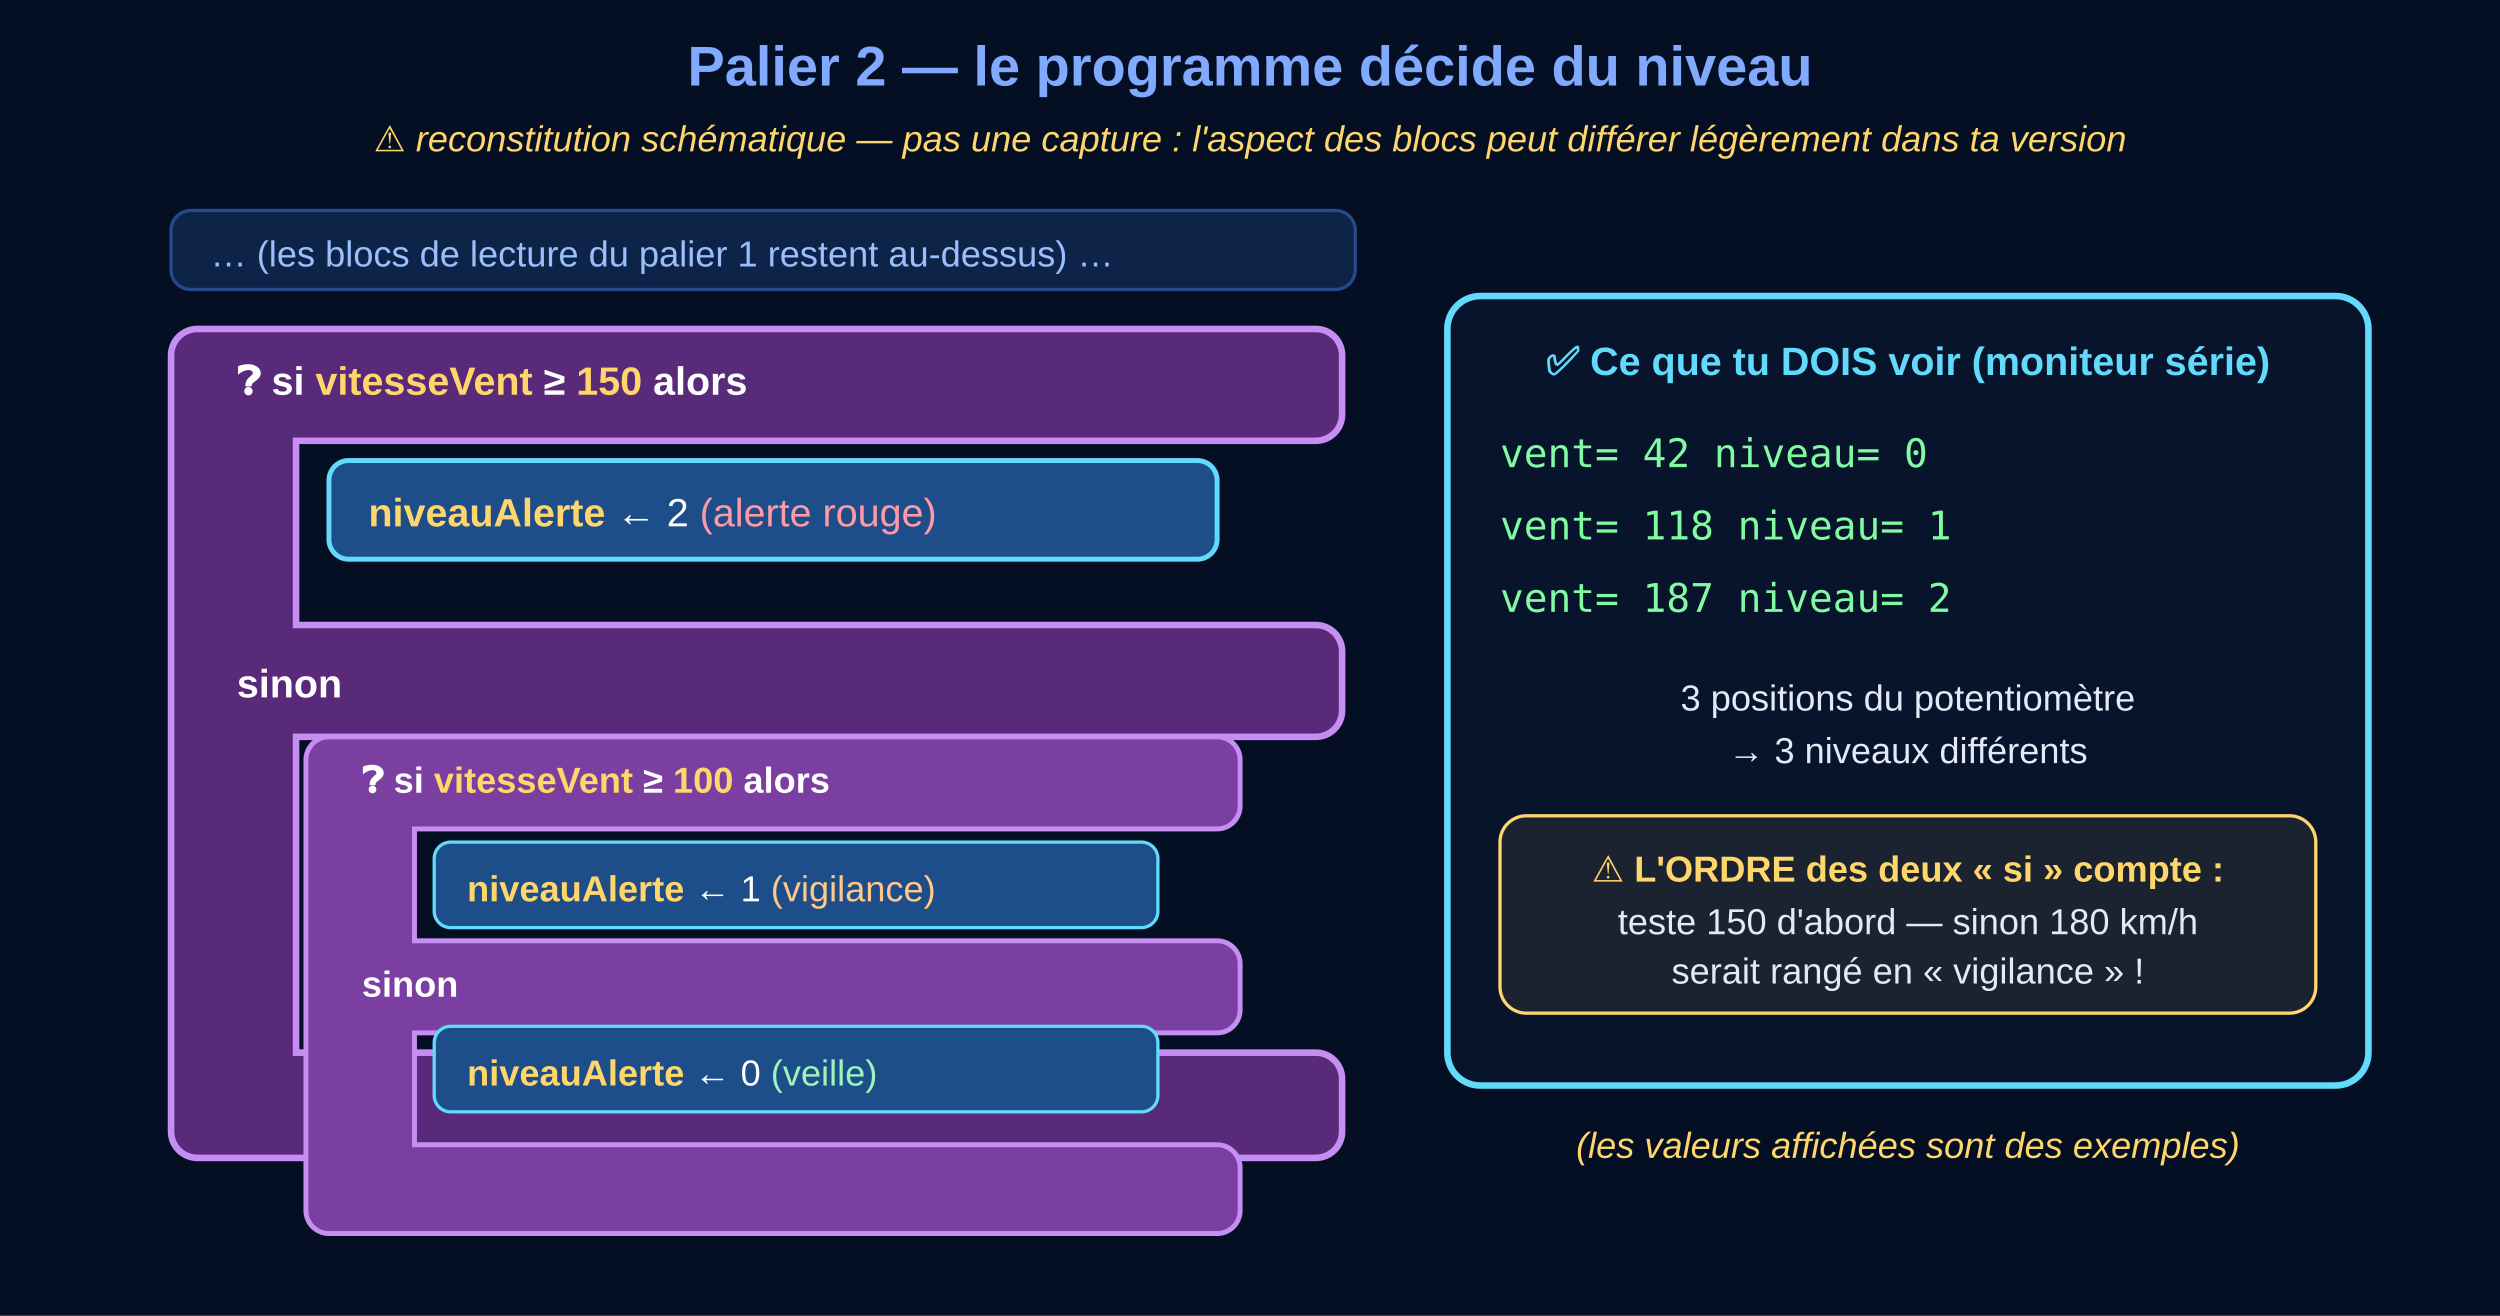
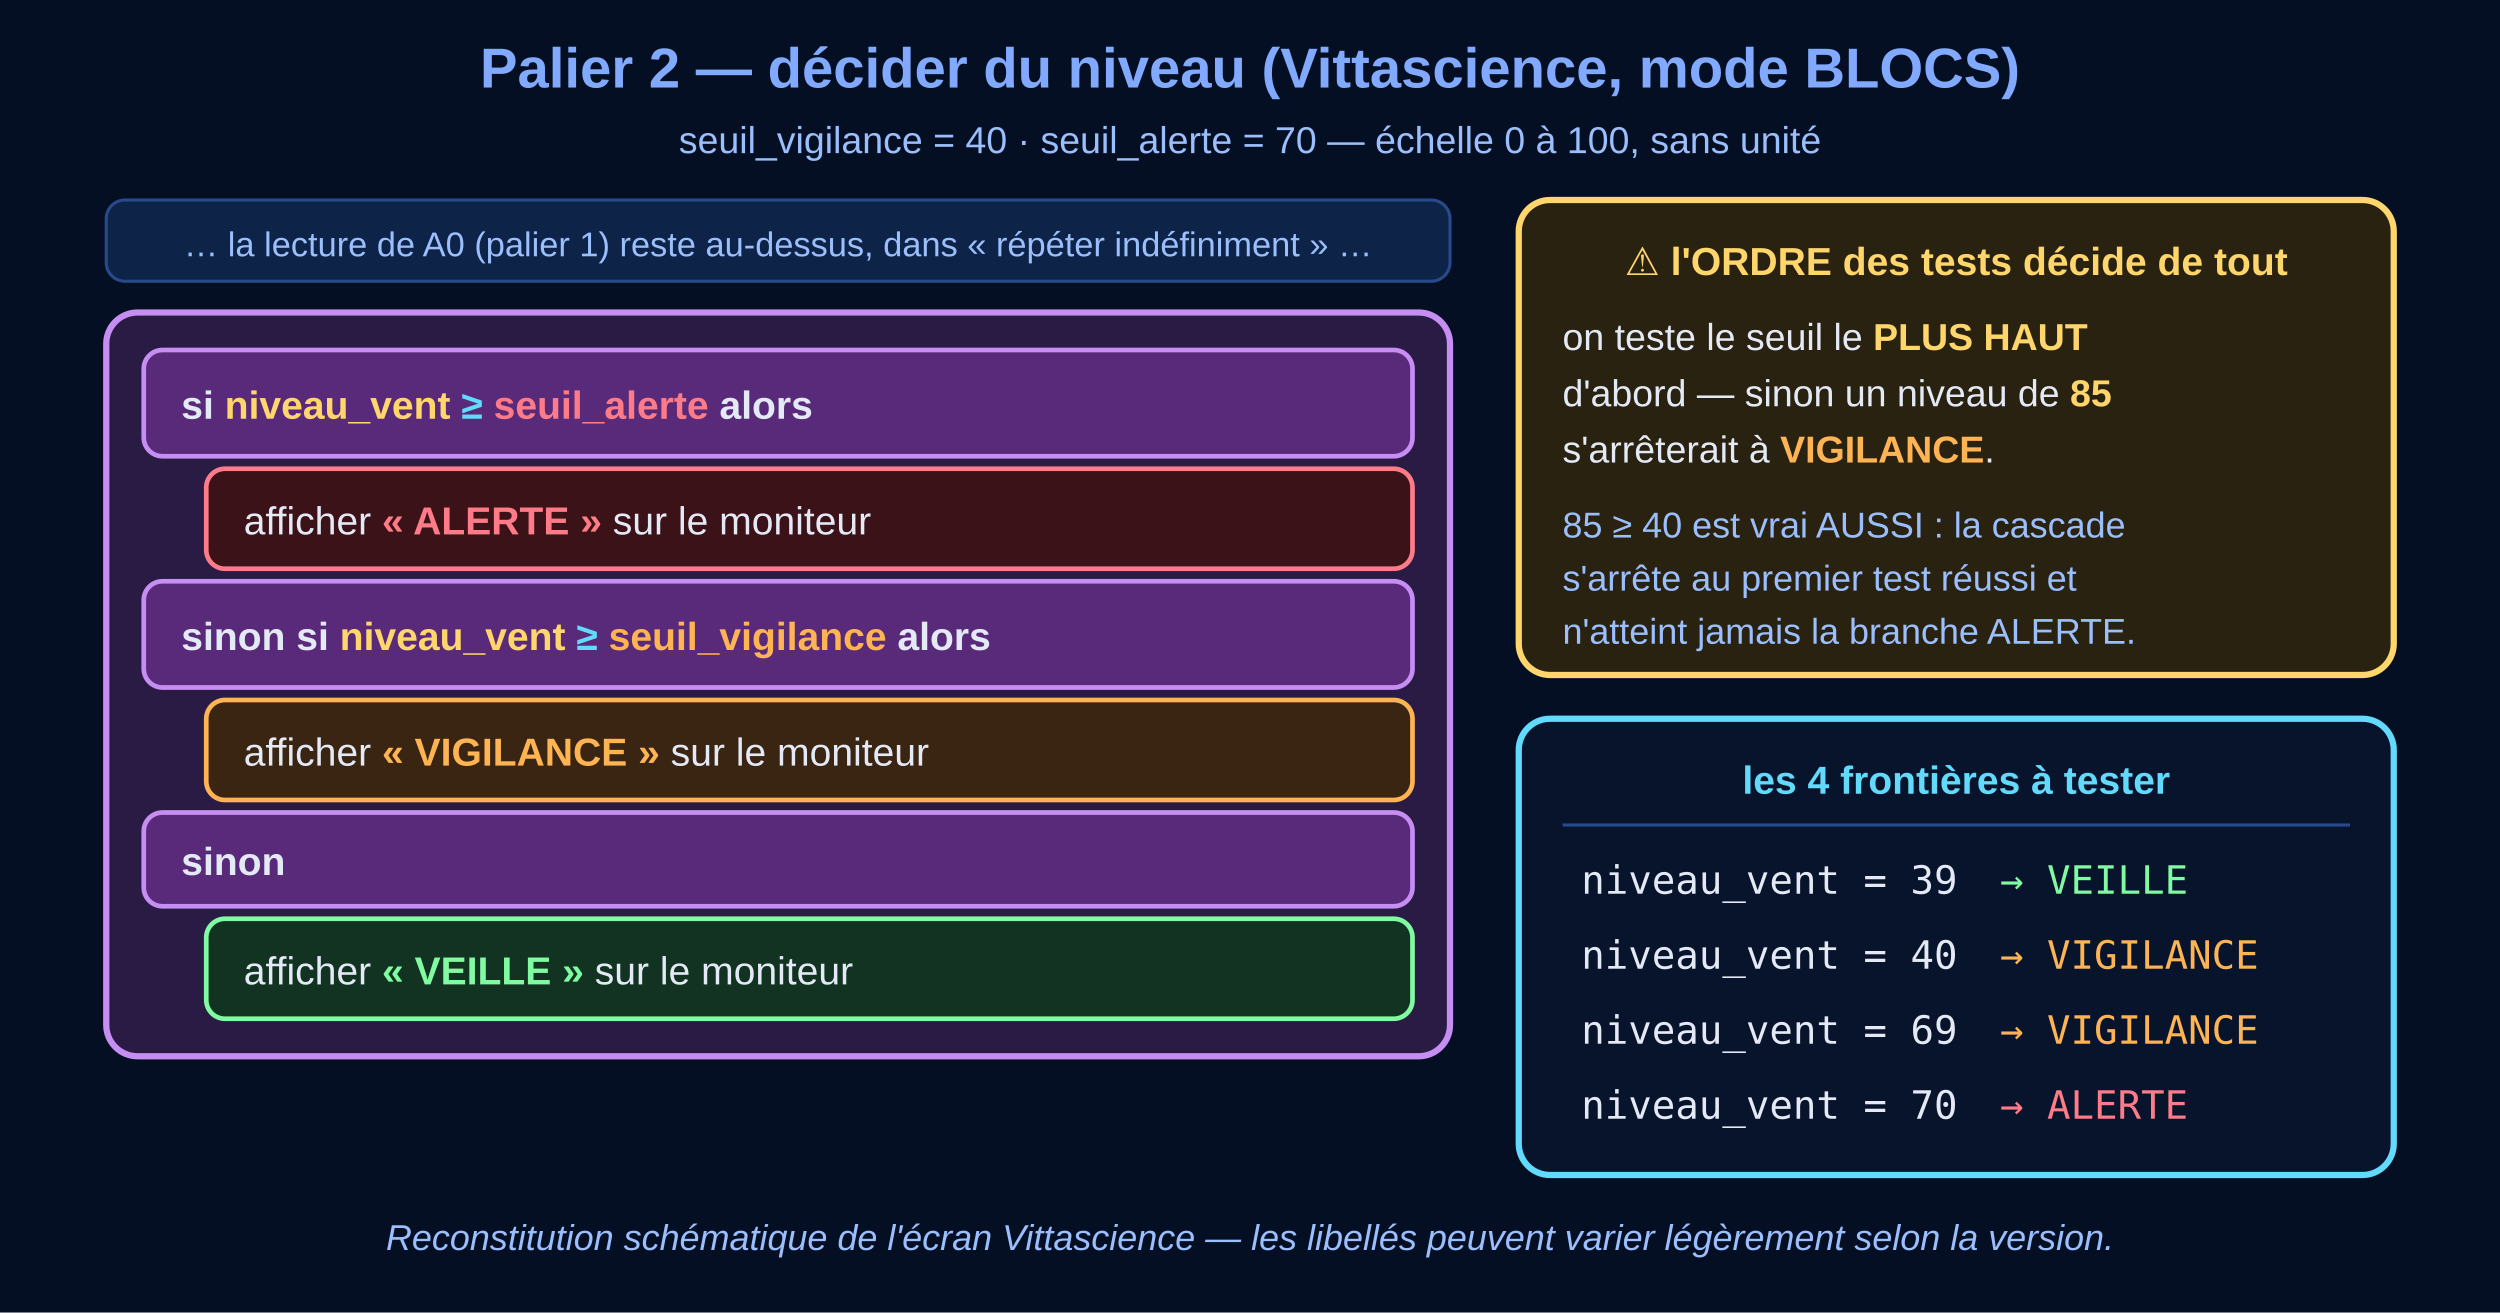
- <svg xmlns="http://www.w3.org/2000/svg" viewBox="0 0 760 400" font-family="system-ui, 'Segoe UI', Arial, sans-serif" role="img" aria-labelledby="t-p2 d-p2">
-   <rect width="760" height="400" fill="#050f24" />
-   <text x="380" y="26" text-anchor="middle" fill="#81aaff" font-size="17" font-weight="700">Palier 2 — le programme décide du niveau</text>
-   <text x="380" y="46" text-anchor="middle" fill="#ffd66b" font-size="11" font-style="italic">⚠ reconstitution schématique — pas une capture : l'aspect des blocs peut différer légèrement dans ta version</text>
-   <rect x="52" y="64" width="360" height="24" rx="6" fill="#0d2347" stroke="#274a8a" />
-   <text x="64" y="81" fill="#9bbefc" font-size="11">… (les blocs de lecture du palier 1 restent au-dessus) …</text>
-   <path d="M60 100 h340 a8 8 0 0 1 8 8 v18 a8 8 0 0 1 -8 8 h-310 v56 h310 a8 8 0 0 1 8 8 v18 a8 8 0 0 1 -8 8 h-310 v96 h310 a8 8 0 0 1 8 8 v16 a8 8 0 0 1 -8 8 H60 a8 8 0 0 1 -8 -8 V108 a8 8 0 0 1 8 -8 z" fill="#5a2a7a" stroke="#c68ef2" stroke-width="2" />
-   <text x="72" y="120" fill="#fff" font-size="12" font-weight="700">❓ si  <tspan fill="#ffd66b">vitesseVent</tspan> ≥ <tspan fill="#ffd66b">150</tspan>  alors</text>
-   <rect x="100" y="140" width="270" height="30" rx="6" fill="#1d4e89" stroke="#61dafb" stroke-width="1.5" />
-   <text x="112" y="160" fill="#fff" font-size="12">
-     <tspan font-weight="700" fill="#ffd66b">niveauAlerte</tspan> ← 2   <tspan fill="#ff9aa5">(alerte rouge)</tspan>
+ <svg xmlns="http://www.w3.org/2000/svg" viewBox="0 0 800 420" font-family="system-ui, 'Segoe UI', Arial, sans-serif" role="img" aria-labelledby="t-p2 d-p2">
+   <rect width="800" height="420" fill="#050f24" />
+   <text x="400" y="28" text-anchor="middle" fill="#81aaff" font-size="18" font-weight="700">Palier 2 — décider du niveau (Vittascience, mode BLOCS)</text>
+   <text x="400" y="49" text-anchor="middle" fill="#9bbefc" font-size="12">seuil_vigilance = 40 · seuil_alerte = 70 — échelle 0 à 100, sans unité</text>
+   <rect x="34" y="64" width="430" height="26" rx="6" fill="#0d2347" stroke="#274a8a" />
+   <text x="249" y="82" text-anchor="middle" fill="#9bbefc" font-size="11">… la lecture de A0 (palier 1) reste au-dessus, dans « répéter indéfiniment » …</text>
+   <rect x="34" y="100" width="430" height="238" rx="10" fill="#2a1b45" stroke="#c68ef2" stroke-width="2" />
+   <rect x="46" y="112" width="406" height="34" rx="6" fill="#5a2a7a" stroke="#c68ef2" stroke-width="1.5" />
+   <text x="58" y="134" font-size="12.5" fill="#e4eaf5" font-weight="700">si <tspan fill="#ffd66b">niveau_vent</tspan>
+     <tspan fill="#61dafb">≥</tspan>
+     <tspan fill="#ff7b88">seuil_alerte</tspan>  alors</text>
+   <rect x="66" y="150" width="386" height="32" rx="6" fill="#3a1218" stroke="#ff7b88" stroke-width="1.5" />
+   <text x="78" y="171" font-size="12.5" fill="#e4eaf5">afficher <tspan fill="#ff7b88" font-weight="700">« ALERTE »</tspan> sur le moniteur</text>
+   <rect x="46" y="186" width="406" height="34" rx="6" fill="#5a2a7a" stroke="#c68ef2" stroke-width="1.5" />
+   <text x="58" y="208" font-size="12.5" fill="#e4eaf5" font-weight="700">sinon si <tspan fill="#ffd66b">niveau_vent</tspan>
+     <tspan fill="#61dafb">≥</tspan>
+     <tspan fill="#ffb454">seuil_vigilance</tspan>  alors</text>
+   <rect x="66" y="224" width="386" height="32" rx="6" fill="#3a2412" stroke="#ffb454" stroke-width="1.5" />
+   <text x="78" y="245" font-size="12.5" fill="#e4eaf5">afficher <tspan fill="#ffb454" font-weight="700">« VIGILANCE »</tspan> sur le moniteur</text>
+   <rect x="46" y="260" width="406" height="30" rx="6" fill="#5a2a7a" stroke="#c68ef2" stroke-width="1.5" />
+   <text x="58" y="280" font-size="12.5" fill="#e4eaf5" font-weight="700">sinon</text>
+   <rect x="66" y="294" width="386" height="32" rx="6" fill="#123322" stroke="#81fba1" stroke-width="1.5" />
+   <text x="78" y="315" font-size="12.5" fill="#e4eaf5">afficher <tspan fill="#81fba1" font-weight="700">« VEILLE »</tspan> sur le moniteur</text>
+   <rect x="486" y="64" width="280" height="152" rx="10" fill="#2a2210" stroke="#ffd66b" stroke-width="2" />
+   <text x="626" y="88" text-anchor="middle" fill="#ffd66b" font-size="12.5" font-weight="700">⚠ l'ORDRE des tests décide de tout</text>
+   <text x="500" y="112" fill="#e4eaf5" font-size="12">on teste le seuil le <tspan font-weight="700" fill="#ffd66b">PLUS HAUT</tspan>
  </text>
-   <text x="72" y="212" fill="#fff" font-size="12" font-weight="700">sinon</text>
-   <path d="M100 224 h270 a7 7 0 0 1 7 7 v14 a7 7 0 0 1 -7 7 h-244 v34 h244 a7 7 0 0 1 7 7 v14 a7 7 0 0 1 -7 7 h-244 v34 h244 a7 7 0 0 1 7 7 v13 a7 7 0 0 1 -7 7 H100 a7 7 0 0 1 -7 -7 V231 a7 7 0 0 1 7 -7 z" fill="#7a3fa0" stroke="#c68ef2" stroke-width="1.5" />
-   <text x="110" y="241" fill="#fff" font-size="11" font-weight="700">❓ si  <tspan fill="#ffd66b">vitesseVent</tspan> ≥ <tspan fill="#ffd66b">100</tspan>  alors</text>
-   <rect x="132" y="256" width="220" height="26" rx="5" fill="#1d4e89" stroke="#61dafb" />
-   <text x="142" y="274" fill="#fff" font-size="11">
-     <tspan font-weight="700" fill="#ffd66b">niveauAlerte</tspan> ← 1  <tspan fill="#ffc78a">(vigilance)</tspan>
+   <text x="500" y="130" fill="#e4eaf5" font-size="12">d'abord — sinon un niveau de <tspan font-weight="700" fill="#ffd66b">85</tspan>
  </text>
-   <text x="110" y="303" fill="#fff" font-size="11" font-weight="700">sinon</text>
-   <rect x="132" y="312" width="220" height="26" rx="5" fill="#1d4e89" stroke="#61dafb" />
-   <text x="142" y="330" fill="#fff" font-size="11">
-     <tspan font-weight="700" fill="#ffd66b">niveauAlerte</tspan> ← 0  <tspan fill="#9df5b9">(veille)</tspan>
-   </text>
-   <rect x="440" y="90" width="280" height="240" rx="10" fill="#08132c" stroke="#61dafb" stroke-width="2" />
-   <text x="580" y="114" text-anchor="middle" fill="#61dafb" font-size="12" font-weight="700">✅ Ce que tu DOIS voir (moniteur série)</text>
-   <g font-family="monospace" font-size="12" fill="#81fba1">
-     <text x="456" y="142">vent= 42   niveau= 0</text>
-     <text x="456" y="164">vent= 118  niveau= 1</text>
-     <text x="456" y="186">vent= 187  niveau= 2</text>
+   <text x="500" y="148" fill="#e4eaf5" font-size="12">s'arrêterait à <tspan font-weight="700" fill="#ffb454">VIGILANCE</tspan>.</text>
+   <text x="500" y="172" fill="#9bbefc" font-size="11.5">85 ≥ 40 est vrai AUSSI : la cascade</text>
+   <text x="500" y="189" fill="#9bbefc" font-size="11.5">s'arrête au premier test réussi et</text>
+   <text x="500" y="206" fill="#9bbefc" font-size="11.5">n'atteint jamais la branche ALERTE.</text>
+   <rect x="486" y="230" width="280" height="146" rx="10" fill="#08132c" stroke="#61dafb" stroke-width="2" />
+   <text x="626" y="254" text-anchor="middle" fill="#61dafb" font-size="12.5" font-weight="700">les 4 frontières à tester</text>
+   <line x1="500" y1="264" x2="752" y2="264" stroke="#274a8a" />
+   <g font-family="monospace" font-size="12.5">
+     <text x="506" y="286" fill="#e4eaf5">niveau_vent = 39</text>
+     <text x="640" y="286" fill="#81fba1">→ VEILLE</text>
+     <text x="506" y="310" fill="#e4eaf5">niveau_vent = 40</text>
+     <text x="640" y="310" fill="#ffb454">→ VIGILANCE</text>
+     <text x="506" y="334" fill="#e4eaf5">niveau_vent = 69</text>
+     <text x="640" y="334" fill="#ffb454">→ VIGILANCE</text>
+     <text x="506" y="358" fill="#e4eaf5">niveau_vent = 70</text>
+     <text x="640" y="358" fill="#ff7b88">→ ALERTE</text>
  </g>
-   <text x="580" y="216" text-anchor="middle" fill="#e4eaf5" font-size="11">3 positions du potentiomètre</text>
-   <text x="580" y="232" text-anchor="middle" fill="#e4eaf5" font-size="11">→ 3 niveaux différents</text>
-   <rect x="456" y="248" width="248" height="60" rx="8" fill="rgba(255,214,107,.08)" stroke="#ffd66b" />
-   <text x="580" y="268" text-anchor="middle" fill="#ffd66b" font-size="11" font-weight="700">⚠ L'ORDRE des deux « si » compte :</text>
-   <text x="580" y="284" text-anchor="middle" fill="#e4eaf5" font-size="11">teste 150 d'abord — sinon 180 km/h</text>
-   <text x="580" y="299" text-anchor="middle" fill="#e4eaf5" font-size="11">serait rangé en « vigilance » !</text>
-   <text x="580" y="352" text-anchor="middle" fill="#ffd66b" font-size="11" font-style="italic">(les valeurs affichées sont des exemples)</text>
+   <text x="400" y="400" text-anchor="middle" fill="#9bbefc" font-size="11.5" font-style="italic">Reconstitution schématique de l'écran Vittascience — les libellés peuvent varier légèrement selon la version.</text>
</svg>
